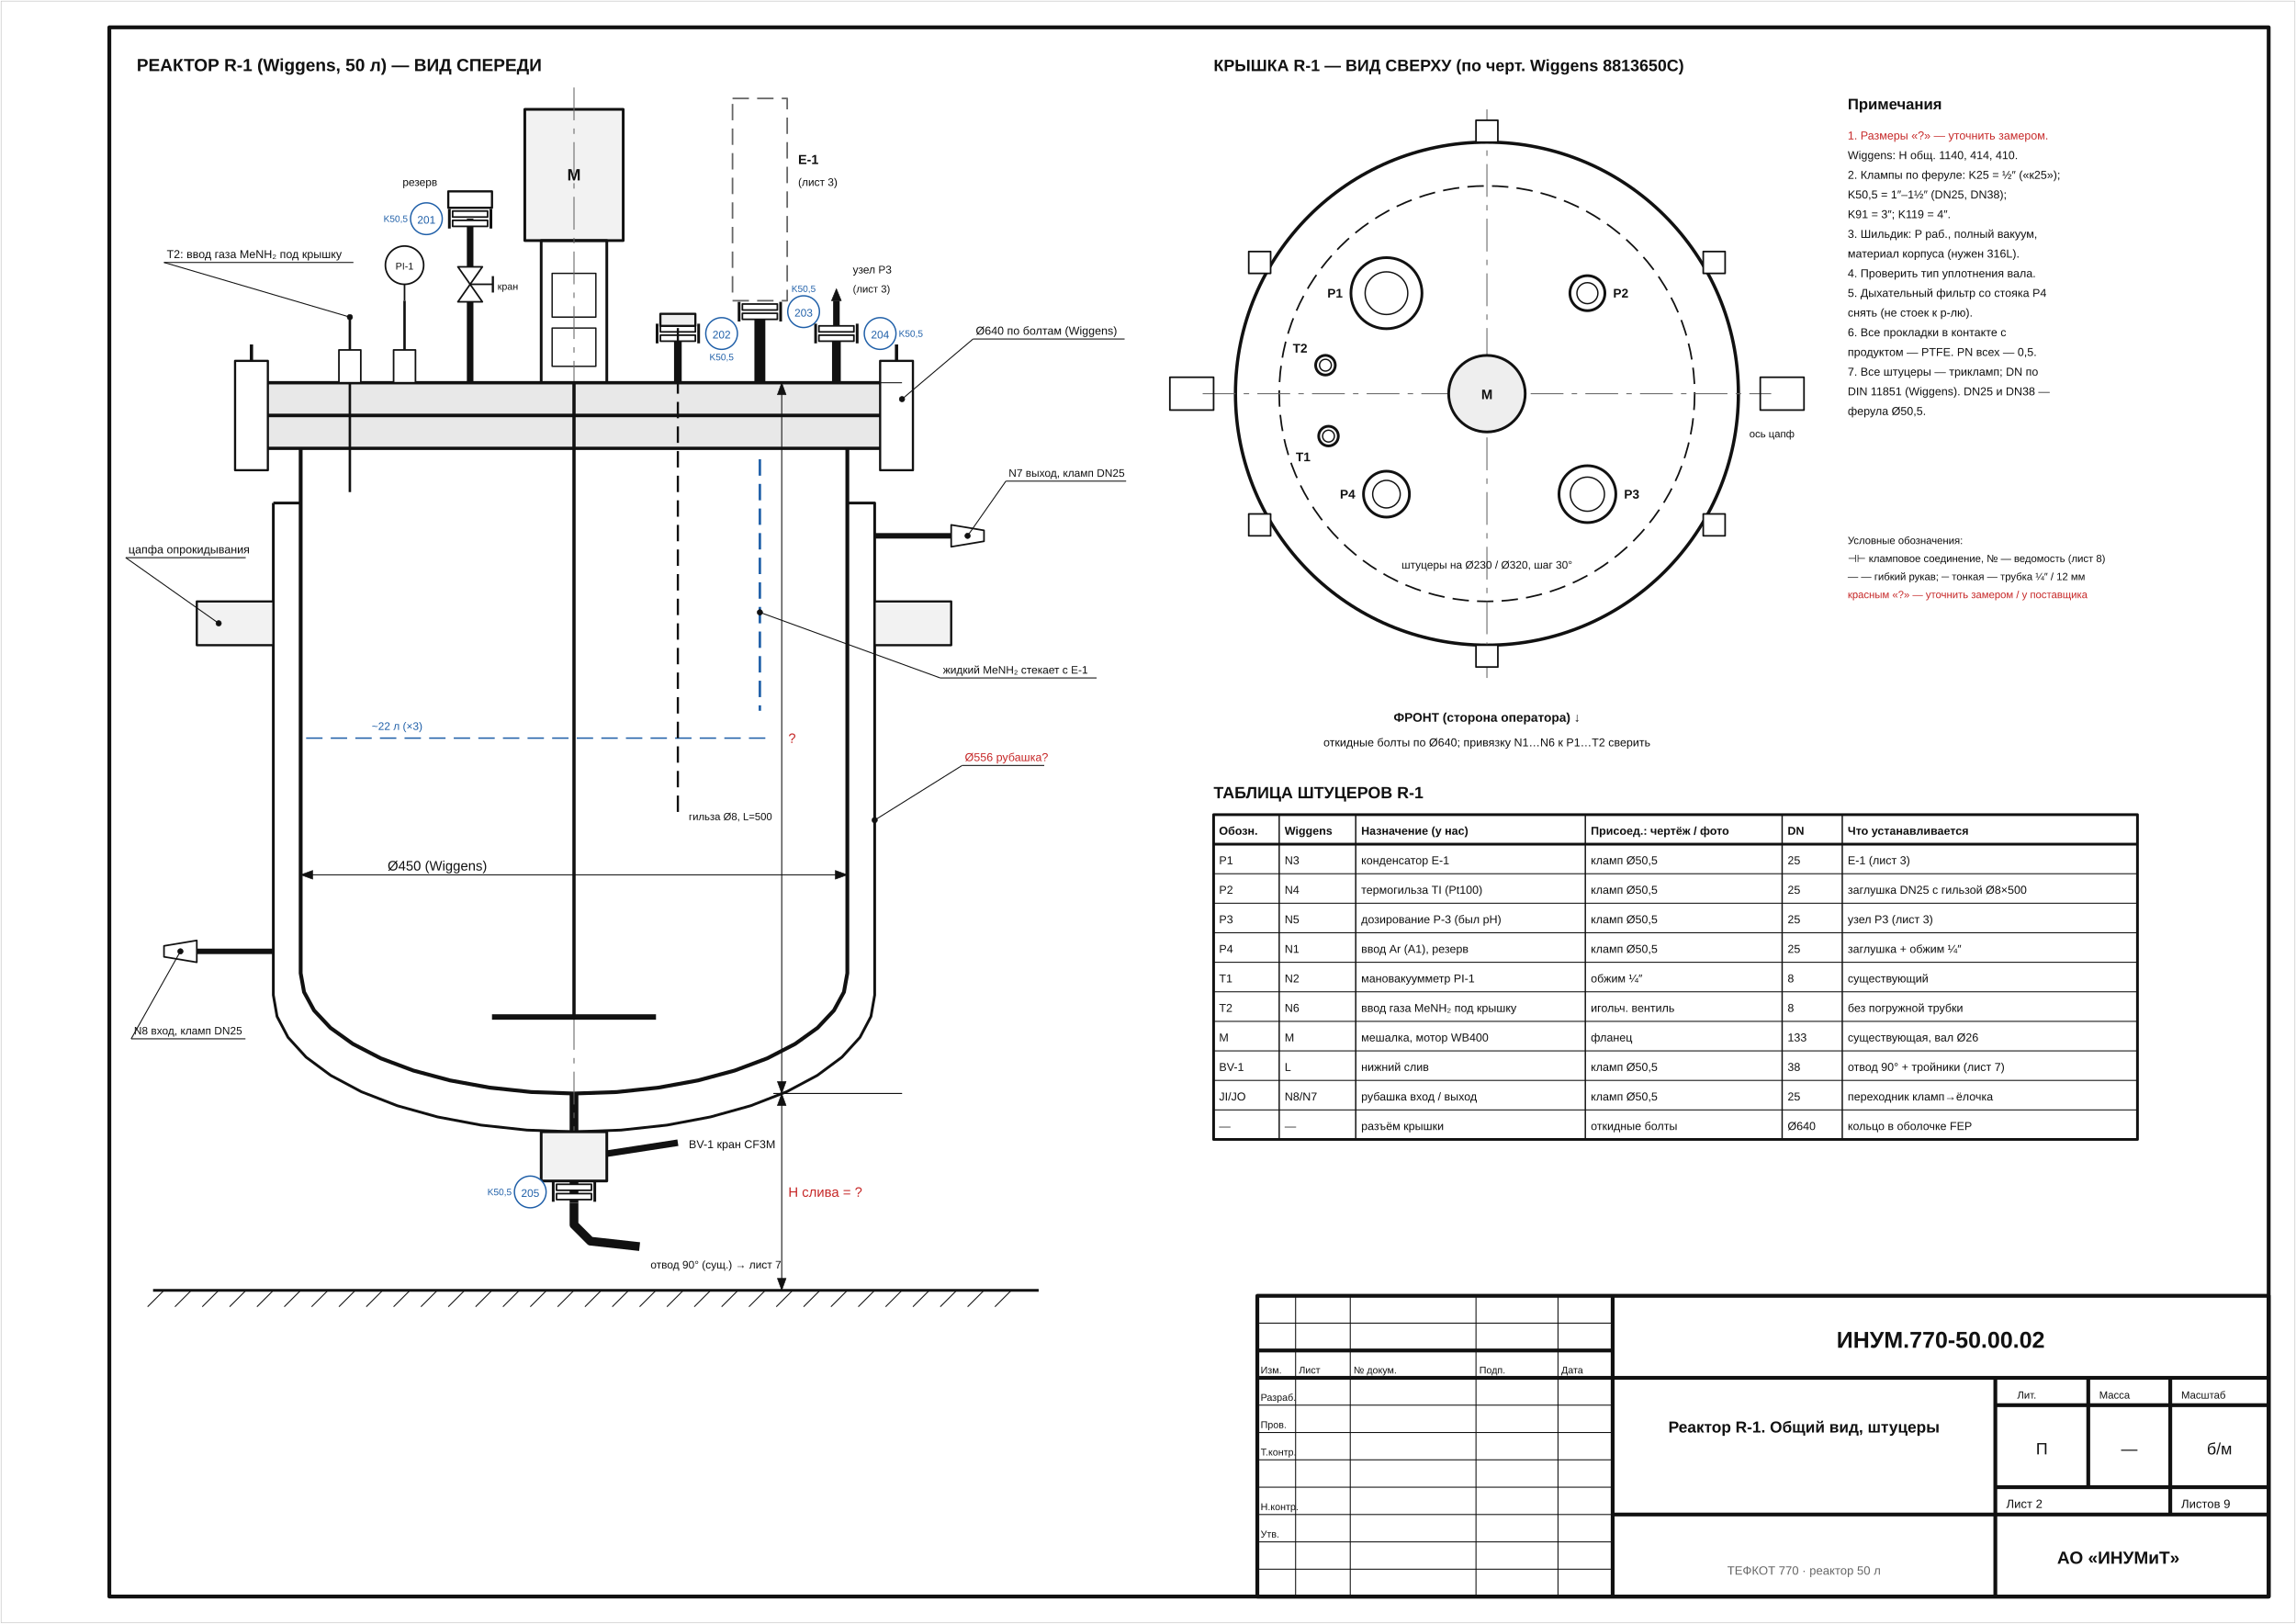
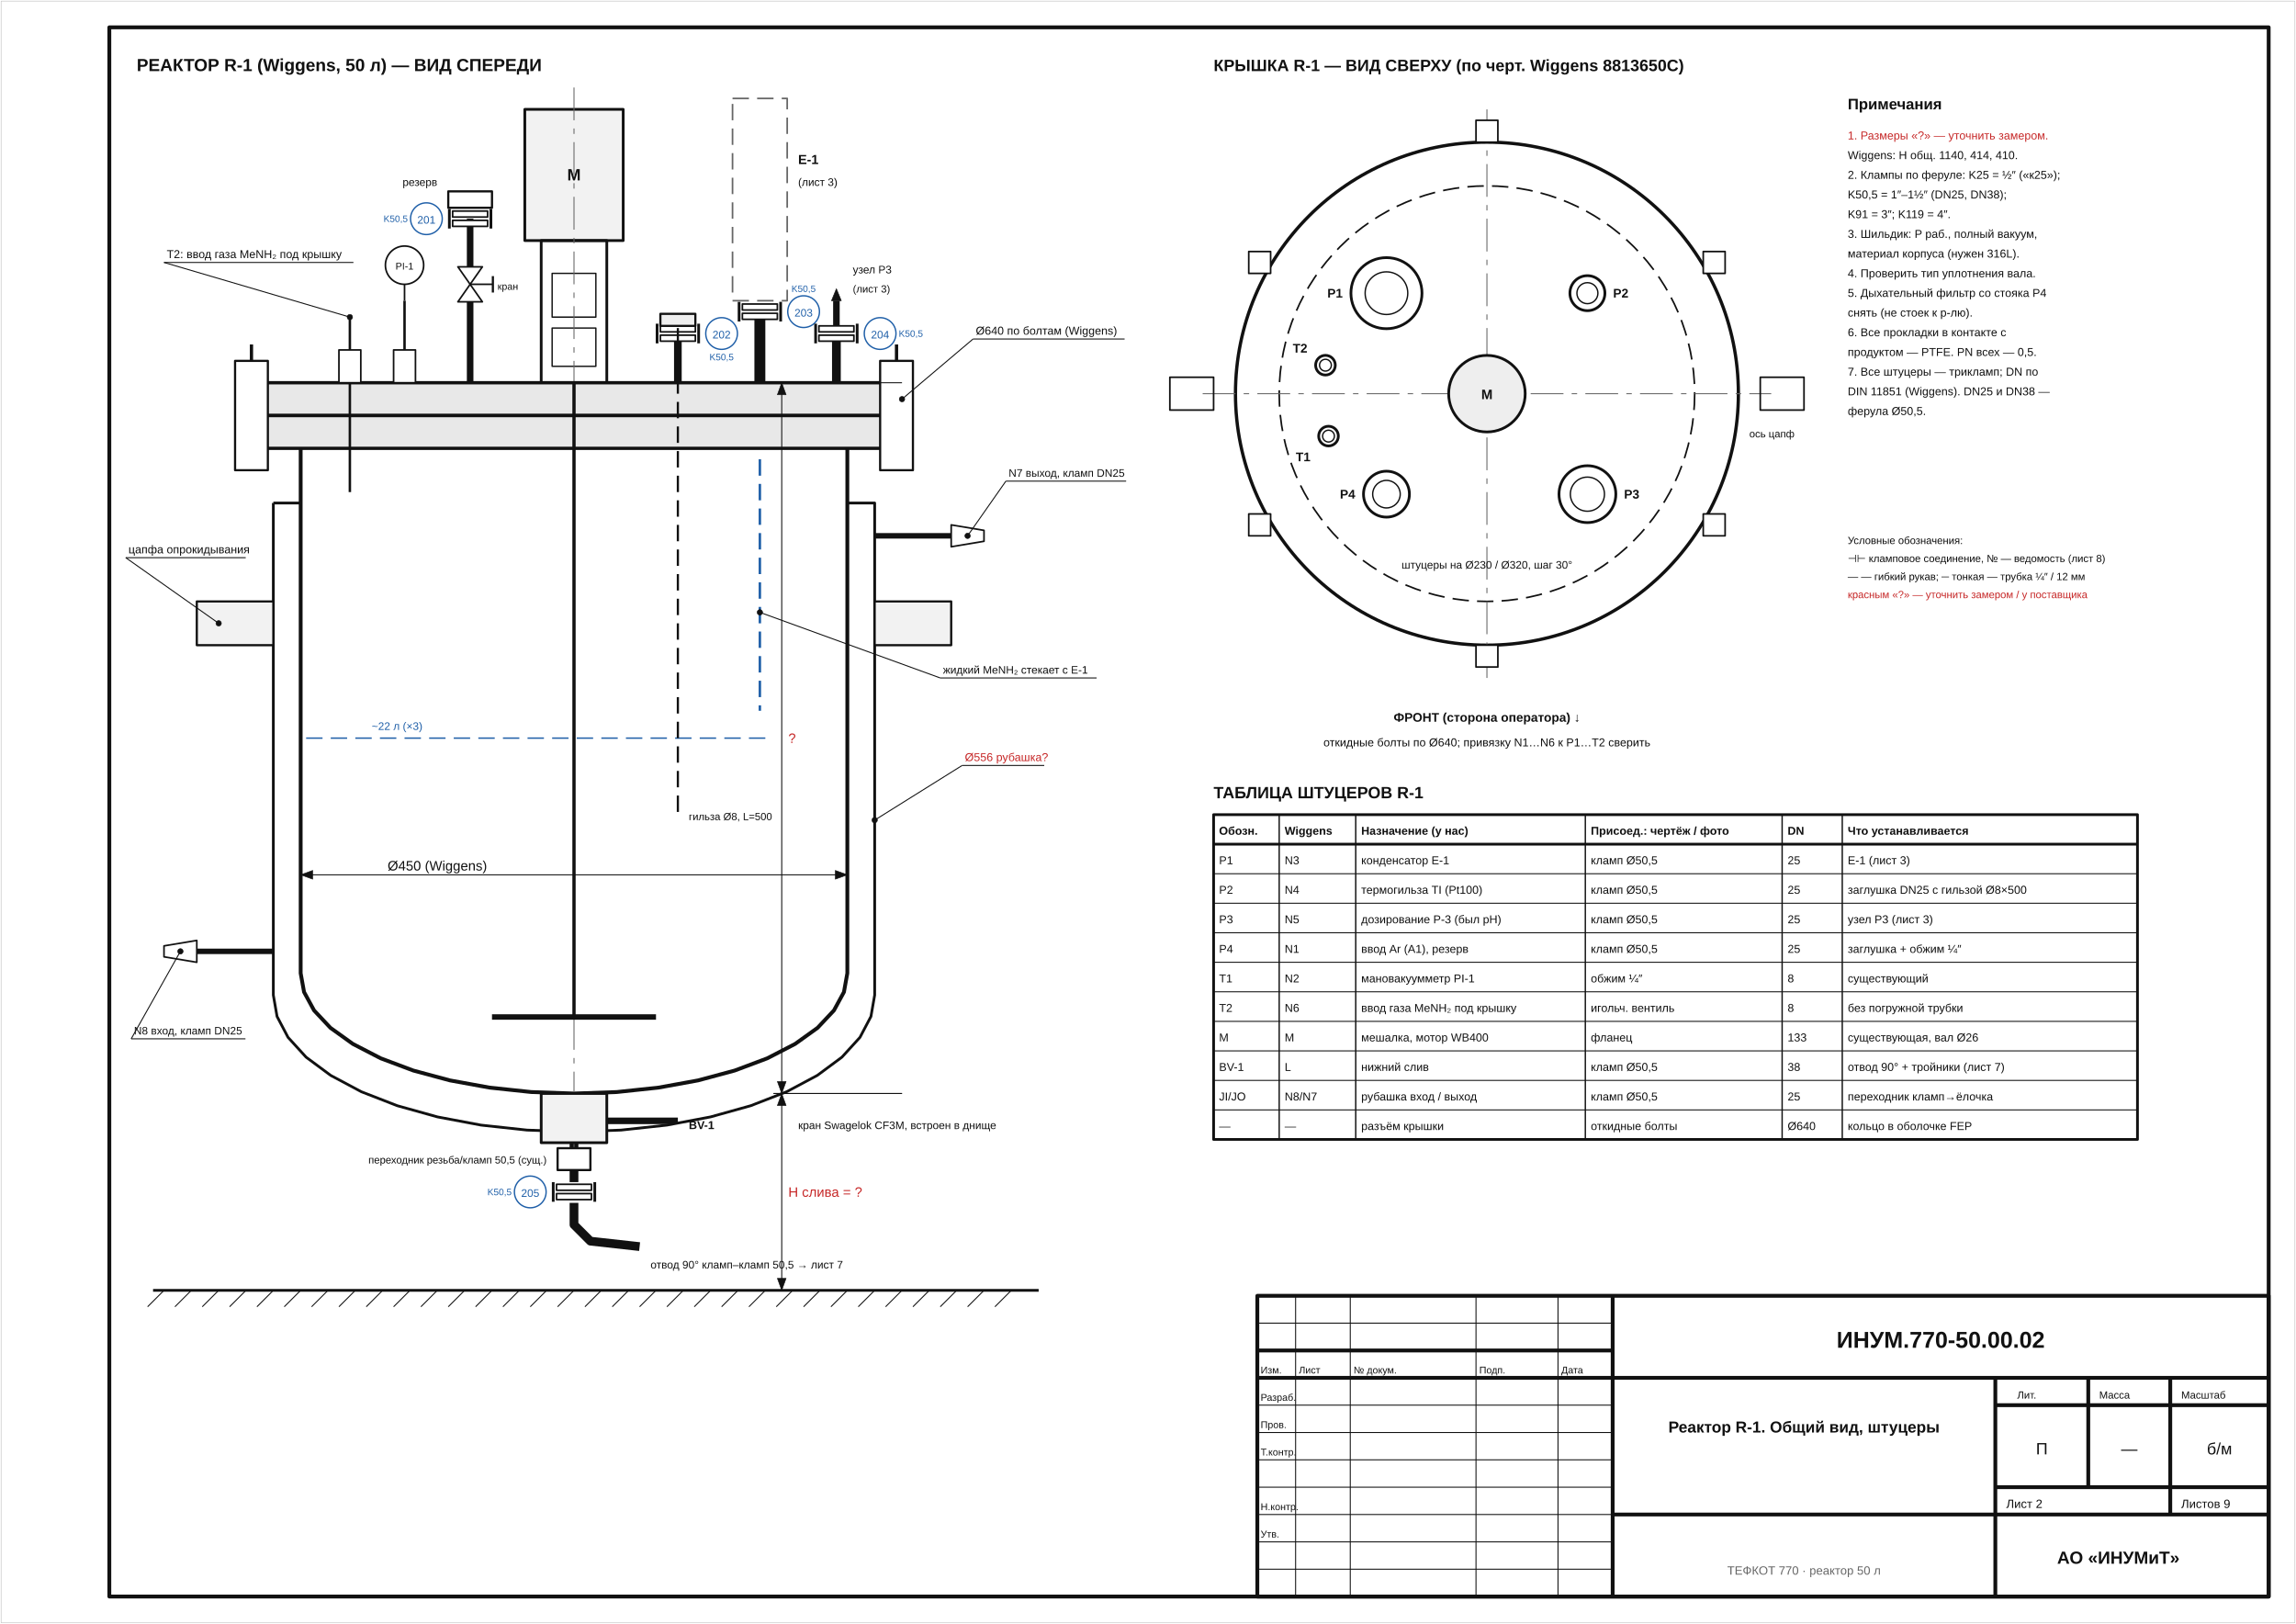
<svg xmlns="http://www.w3.org/2000/svg" viewBox="0 0 420.0 297.0" width="420.0mm" height="297.0mm" font-family="Arial, 'Liberation Sans', sans-serif">
  <rect width="100%" height="100%" fill="#fff" />
  <path d="M230.00,247.00 L295.00,247.00" fill="none" stroke="#111111" stroke-width="0.7" stroke-linejoin="round" />
  <path d="M230.00,252.00 L295.00,252.00" fill="none" stroke="#111111" stroke-width="0.7" stroke-linejoin="round" />
  <path d="M295.00,237.00 L295.00,292.00" fill="none" stroke="#111111" stroke-width="0.7" stroke-linejoin="round" />
  <path d="M295.00,252.00 L415.00,252.00" fill="none" stroke="#111111" stroke-width="0.7" stroke-linejoin="round" />
  <path d="M365.00,252.00 L365.00,292.00" fill="none" stroke="#111111" stroke-width="0.7" stroke-linejoin="round" />
  <path d="M295.00,277.00 L415.00,277.00" fill="none" stroke="#111111" stroke-width="0.7" stroke-linejoin="round" />
  <path d="M365.00,257.00 L415.00,257.00" fill="none" stroke="#111111" stroke-width="0.7" stroke-linejoin="round" />
  <path d="M365.00,272.00 L415.00,272.00" fill="none" stroke="#111111" stroke-width="0.7" stroke-linejoin="round" />
  <path d="M382.00,252.00 L382.00,272.00" fill="none" stroke="#111111" stroke-width="0.7" stroke-linejoin="round" />
  <path d="M397.00,252.00 L397.00,272.00" fill="none" stroke="#111111" stroke-width="0.7" stroke-linejoin="round" />
  <path d="M397.00,272.00 L397.00,277.00" fill="none" stroke="#111111" stroke-width="0.7" stroke-linejoin="round" />
  <path d="M55.00,82.00 L55.00,178.00 L55.62,181.44 L57.45,184.80 L60.45,187.99 L64.55,190.93 L69.64,193.56 L75.61,195.80 L82.30,197.60 L89.55,198.92 L97.18,199.73 L105.00,200.00 L112.82,199.73 L120.45,198.92 L127.70,197.60 L134.39,195.80 L140.36,193.56 L145.45,190.93 L149.55,187.99 L152.55,184.80 L154.38,181.44 L155.00,178.00 L155.00,82.00" fill="none" stroke="#111111" stroke-width="0.7" stroke-linejoin="round" />
  <path d="M50.00,92.00 L50.00,182.00 L50.68,185.91 L52.69,189.73 L55.99,193.35 L60.50,196.69 L66.11,199.68 L72.67,202.23 L80.03,204.28 L88.00,205.78 L96.40,206.69 L105.00,207.00 L113.60,206.69 L122.00,205.78 L129.97,204.28 L137.33,202.23 L143.89,199.68 L149.50,196.69 L154.01,193.35 L157.31,189.73 L159.32,185.91 L160.00,182.00 L160.00,92.00 L155.00,92.00" fill="none" stroke="#111111" stroke-width="0.5" stroke-linejoin="round" />
  <path d="M50.00,92.00 L55.00,92.00" fill="none" stroke="#111111" stroke-width="0.5" stroke-linejoin="round" />
  <path d="M74.00,70.00 L74.00,55.00" fill="none" stroke="#111111" stroke-width="0.45" stroke-linejoin="round" />
  <path d="M86.00,70.00 L86.00,55.20" fill="none" stroke="#111111" stroke-width="1.2" stroke-linejoin="round" />
  <path d="M86.00,48.80 L86.00,40.00" fill="none" stroke="#111111" stroke-width="1.2" stroke-linejoin="round" />
  <path d="M124.00,70.00 L124.00,62.00" fill="none" stroke="#111111" stroke-width="1.4" stroke-linejoin="round" />
  <path d="M139.00,70.00 L139.00,58.00" fill="none" stroke="#111111" stroke-width="2.0" stroke-linejoin="round" />
  <path d="M153.00,70.00 L153.00,62.00" fill="none" stroke="#111111" stroke-width="1.6" stroke-linejoin="round" />
  <path d="M153.00,60.00 L153.00,55.00" fill="none" stroke="#111111" stroke-width="1.2" stroke-linejoin="round" />
  <path d="M50.00,174.00 L36.00,174.00" fill="none" stroke="#111111" stroke-width="1.0" stroke-linejoin="round" />
  <path d="M160.00,98.00 L174.00,98.00" fill="none" stroke="#111111" stroke-width="1.0" stroke-linejoin="round" />
-   <path d="M105.00,200.00 L105.00,220.00" fill="none" stroke="#111111" stroke-width="1.6" stroke-linejoin="round" />
+   <path d="M105.00,200.00 L105.00,216.20" fill="none" stroke="#111111" stroke-width="1.6" stroke-linejoin="round" />
  <path d="M105.00,220.00 L105.00,224.00 L108.00,227.00 L117.00,228.00" fill="none" stroke="#111111" stroke-width="1.6" stroke-linejoin="round" />
  <path d="M222.00,154.40 L391.00,154.40" fill="none" stroke="#111111" stroke-width="0.5" stroke-linejoin="round" />
  <path d="M0.20,0.20 L419.80,0.20 L419.80,296.80 L0.20,296.80 Z" fill="none" stroke="#bbbbbb" stroke-width="0.1" stroke-linejoin="round" />
  <path d="M20.00,5.00 L415.00,5.00 L415.00,292.00 L20.00,292.00 Z" fill="none" stroke="#111111" stroke-width="0.7" stroke-linejoin="round" />
  <path d="M230.00,237.00 L415.00,237.00 L415.00,292.00 L230.00,292.00 Z" fill="none" stroke="#111111" stroke-width="0.7" stroke-linejoin="round" />
  <path d="M230.00,242.00 L295.00,242.00" fill="none" stroke="#111111" stroke-width="0.18" stroke-linejoin="round" />
  <path d="M230.00,257.00 L295.00,257.00" fill="none" stroke="#111111" stroke-width="0.18" stroke-linejoin="round" />
  <path d="M230.00,262.00 L295.00,262.00" fill="none" stroke="#111111" stroke-width="0.18" stroke-linejoin="round" />
  <path d="M230.00,267.00 L295.00,267.00" fill="none" stroke="#111111" stroke-width="0.18" stroke-linejoin="round" />
  <path d="M230.00,272.00 L295.00,272.00" fill="none" stroke="#111111" stroke-width="0.18" stroke-linejoin="round" />
  <path d="M230.00,277.00 L295.00,277.00" fill="none" stroke="#111111" stroke-width="0.18" stroke-linejoin="round" />
  <path d="M230.00,282.00 L295.00,282.00" fill="none" stroke="#111111" stroke-width="0.18" stroke-linejoin="round" />
  <path d="M230.00,287.00 L295.00,287.00" fill="none" stroke="#111111" stroke-width="0.18" stroke-linejoin="round" />
  <path d="M237.00,237.00 L237.00,292.00" fill="none" stroke="#111111" stroke-width="0.18" stroke-linejoin="round" />
  <path d="M247.00,237.00 L247.00,292.00" fill="none" stroke="#111111" stroke-width="0.18" stroke-linejoin="round" />
  <path d="M270.00,237.00 L270.00,292.00" fill="none" stroke="#111111" stroke-width="0.18" stroke-linejoin="round" />
  <path d="M285.00,237.00 L285.00,292.00" fill="none" stroke="#111111" stroke-width="0.18" stroke-linejoin="round" />
  <text x="230.60" y="251.20" font-size="1.8" text-anchor="start" fill="#111111">Изм.</text>
  <text x="237.60" y="251.20" font-size="1.8" text-anchor="start" fill="#111111">Лист</text>
  <text x="247.60" y="251.20" font-size="1.8" text-anchor="start" fill="#111111">№ докум.</text>
  <text x="270.60" y="251.20" font-size="1.8" text-anchor="start" fill="#111111">Подп.</text>
  <text x="285.60" y="251.20" font-size="1.8" text-anchor="start" fill="#111111">Дата</text>
  <text x="230.60" y="256.20" font-size="1.8" text-anchor="start" fill="#111111">Разраб.</text>
  <text x="230.60" y="261.20" font-size="1.8" text-anchor="start" fill="#111111">Пров.</text>
  <text x="230.60" y="266.20" font-size="1.8" text-anchor="start" fill="#111111">Т.контр.</text>
  <text x="230.60" y="276.20" font-size="1.8" text-anchor="start" fill="#111111">Н.контр.</text>
  <text x="230.60" y="281.20" font-size="1.8" text-anchor="start" fill="#111111">Утв.</text>
  <text x="355.00" y="246.50" font-size="4.2" text-anchor="middle" fill="#111111" font-weight="bold">ИНУМ.770-50.00.02</text>
  <text x="330.00" y="262.00" font-size="2.9" text-anchor="middle" fill="#111111" font-weight="bold">Реактор R-1. Общий вид, штуцеры</text>
  <text x="369.00" y="255.80" font-size="1.9" text-anchor="start" fill="#111111">Лит.</text>
  <text x="384.00" y="255.80" font-size="1.9" text-anchor="start" fill="#111111">Масса</text>
  <text x="399.00" y="255.80" font-size="1.9" text-anchor="start" fill="#111111">Масштаб</text>
  <text x="373.50" y="266.00" font-size="3" text-anchor="middle" fill="#111111">П</text>
  <text x="389.50" y="266.00" font-size="3" text-anchor="middle" fill="#111111">—</text>
  <text x="406.00" y="266.00" font-size="3" text-anchor="middle" fill="#111111">б/м</text>
  <text x="367.00" y="275.80" font-size="2.2" text-anchor="start" fill="#111111">Лист 2</text>
  <text x="399.00" y="275.80" font-size="2.2" text-anchor="start" fill="#111111">Листов 9</text>
  <text x="387.50" y="286.00" font-size="3.2" text-anchor="middle" fill="#111111" font-weight="bold">АО «ИНУМиТ»</text>
  <text x="330.00" y="288.00" font-size="2.2" text-anchor="middle" fill="#666666">ТЕФКОТ 770 · реактор 50 л</text>
  <text x="25.00" y="13.00" font-size="3.2" text-anchor="start" fill="#111111" font-weight="bold">РЕАКТОР R-1 (Wiggens, 50 л) — ВИД СПЕРЕДИ</text>
  <path d="M96.00,20.00 L114.00,20.00 L114.00,44.00 L96.00,44.00 Z" fill="#f2f2f2" stroke="#111111" stroke-width="0.5" stroke-linejoin="round" />
  <text x="105.00" y="33.00" font-size="3" text-anchor="middle" fill="#111111" font-weight="bold">M</text>
  <path d="M99.00,44.00 L111.00,44.00 L111.00,70.00 L99.00,70.00 Z" fill="none" stroke="#111111" stroke-width="0.5" stroke-linejoin="round" />
  <path d="M101.00,50.00 L109.00,50.00 L109.00,58.00 L101.00,58.00 Z" fill="none" stroke="#111111" stroke-width="0.25" stroke-linejoin="round" />
  <path d="M101.00,60.00 L109.00,60.00 L109.00,67.00 L101.00,67.00 Z" fill="none" stroke="#111111" stroke-width="0.25" stroke-linejoin="round" />
  <path d="M105.00,16.00 L105.00,212.00" fill="none" stroke="#666666" stroke-width="0.18" stroke-dasharray="6 1.5 1 1.5" stroke-linejoin="round" />
  <path d="M45.00,70.00 L165.00,70.00 L165.00,76.00 L45.00,76.00 Z" fill="#e8e8e8" stroke="#111111" stroke-width="0.6" stroke-linejoin="round" />
  <path d="M45.00,76.00 L165.00,76.00 L165.00,82.00 L45.00,82.00 Z" fill="#e8e8e8" stroke="#111111" stroke-width="0.6" stroke-linejoin="round" />
  <path d="M43.00,66.00 L49.00,66.00 L49.00,86.00 L43.00,86.00 Z" fill="#ffffff" stroke="#111111" stroke-width="0.4" stroke-linejoin="round" />
  <path d="M46.00,63.00 L46.00,66.00" fill="none" stroke="#111111" stroke-width="0.6" stroke-linejoin="round" />
  <path d="M161.00,66.00 L167.00,66.00 L167.00,86.00 L161.00,86.00 Z" fill="#ffffff" stroke="#111111" stroke-width="0.4" stroke-linejoin="round" />
  <path d="M164.00,63.00 L164.00,66.00" fill="none" stroke="#111111" stroke-width="0.6" stroke-linejoin="round" />
  <path d="M36.00,110.00 L50.00,110.00 L50.00,118.00 L36.00,118.00 Z" fill="#f2f2f2" stroke="#111111" stroke-width="0.4" stroke-linejoin="round" />
  <path d="M160.00,110.00 L174.00,110.00 L174.00,118.00 L160.00,118.00 Z" fill="#f2f2f2" stroke="#111111" stroke-width="0.4" stroke-linejoin="round" />
  <path d="M40.00,114.00 L23.00,102.00" fill="none" stroke="#111111" stroke-width="0.18" stroke-linejoin="round" />
  <path d="M23.00,102.00 L44.95,102.00" fill="none" stroke="#111111" stroke-width="0.18" stroke-linejoin="round" />
  <text x="23.50" y="101.20" font-size="2.1" text-anchor="start" fill="#111111">цапфа опрокидывания</text>
  <circle cx="40.00" cy="114.00" r="0.50" fill="#111111" stroke="#111111" stroke-width="0.1" />
  <path d="M105.00,70.00 L105.00,186.00" fill="none" stroke="#111111" stroke-width="0.6" stroke-linejoin="round" />
  <path d="M90.00,186.00 L120.00,186.00" fill="none" stroke="#111111" stroke-width="1.0" stroke-linejoin="round" />
  <path d="M56.00,135.00 L140.00,135.00" fill="none" stroke="#1f5fa8" stroke-width="0.25" stroke-dasharray="3 1.5" stroke-linejoin="round" />
  <text x="68.00" y="133.50" font-size="2.0" text-anchor="start" fill="#1f5fa8">~22 л (×3)</text>
  <path d="M64.00,58.00 L64.00,90.00" fill="none" stroke="#111111" stroke-width="0.45" stroke-linejoin="round" />
  <path d="M62.00,64.00 L66.00,64.00 L66.00,70.00 L62.00,70.00 Z" fill="#ffffff" stroke="#111111" stroke-width="0.3" stroke-linejoin="round" />
  <path d="M64.00,58.00 L30.00,48.00" fill="none" stroke="#111111" stroke-width="0.18" stroke-linejoin="round" />
  <path d="M30.00,48.00 L64.65,48.00" fill="none" stroke="#111111" stroke-width="0.18" stroke-linejoin="round" />
  <text x="30.50" y="47.20" font-size="2.1" text-anchor="start" fill="#111111">T2: ввод газа MeNH₂ под крышку</text>
  <circle cx="64.00" cy="58.00" r="0.50" fill="#111111" stroke="#111111" stroke-width="0.1" />
  <path d="M139.00,84.00 L139.00,130.00" fill="none" stroke="#1f5fa8" stroke-width="0.45" stroke-dasharray="3 1.5" stroke-linejoin="round" />
  <path d="M139.00,112.00 L172.00,124.00" fill="none" stroke="#111111" stroke-width="0.18" stroke-linejoin="round" />
  <path d="M172.00,124.00 L200.60,124.00" fill="none" stroke="#111111" stroke-width="0.18" stroke-linejoin="round" />
  <text x="172.50" y="123.20" font-size="2.0" text-anchor="start" fill="#111111">жидкий MeNH₂ стекает с E-1</text>
  <circle cx="139.00" cy="112.00" r="0.50" fill="#111111" stroke="#111111" stroke-width="0.1" />
  <path d="M72.00,64.00 L76.00,64.00 L76.00,70.00 L72.00,70.00 Z" fill="#ffffff" stroke="#111111" stroke-width="0.3" stroke-linejoin="round" />
  <path d="M74.00,55.00 L74.00,52.00" fill="none" stroke="#111111" stroke-width="0.3" stroke-linejoin="round" />
  <circle cx="74.00" cy="48.50" r="3.50" fill="#ffffff" stroke="#111111" stroke-width="0.3" />
  <text x="74.00" y="49.30" font-size="1.8" text-anchor="middle" fill="#111111">PI-1</text>
  <path d="M83.76,48.80 L88.24,55.20 L83.76,55.20 L88.24,48.80 Z" fill="#ffffff" stroke="#111111" stroke-width="0.3" stroke-linejoin="round" />
  <path d="M86.00,52.00 L90.16,52.00" fill="none" stroke="#111111" stroke-width="0.3" stroke-linejoin="round" />
  <path d="M90.16,50.50 L90.16,53.50" fill="none" stroke="#111111" stroke-width="0.4" stroke-linejoin="round" />
  <text x="91.00" y="53.00" font-size="1.8" text-anchor="start" fill="#111111">кран</text>
  <path d="M82.80,38.60 L89.20,38.60 L89.20,39.70 L82.80,39.70 Z" fill="#ffffff" stroke="#111111" stroke-width="0.3" stroke-linejoin="round" />
  <path d="M82.80,40.30 L89.20,40.30 L89.20,41.40 L82.80,41.40 Z" fill="#ffffff" stroke="#111111" stroke-width="0.3" stroke-linejoin="round" />
  <path d="M82.20,38.20 L82.20,41.80" fill="none" stroke="#111111" stroke-width="0.5" stroke-linejoin="round" />
  <path d="M89.80,38.20 L89.80,41.80" fill="none" stroke="#111111" stroke-width="0.5" stroke-linejoin="round" />
  <circle cx="78.00" cy="40.00" r="2.90" fill="#ffffff" stroke="#1f5fa8" stroke-width="0.25" />
  <text x="78.00" y="40.90" font-size="2.0" text-anchor="middle" fill="#1f5fa8">201</text>
  <path d="M82.00,35.00 L90.00,35.00 L90.00,38.00 L82.00,38.00 Z" fill="#ffffff" stroke="#111111" stroke-width="0.4" stroke-linejoin="round" />
  <text x="80.00" y="34.00" font-size="2.0" text-anchor="end" fill="#111111">резерв</text>
  <path d="M120.80,59.60 L127.20,59.60 L127.20,60.70 L120.80,60.70 Z" fill="#ffffff" stroke="#111111" stroke-width="0.3" stroke-linejoin="round" />
  <path d="M120.80,61.30 L127.20,61.30 L127.20,62.40 L120.80,62.40 Z" fill="#ffffff" stroke="#111111" stroke-width="0.3" stroke-linejoin="round" />
  <path d="M120.20,59.20 L120.20,62.80" fill="none" stroke="#111111" stroke-width="0.5" stroke-linejoin="round" />
  <path d="M127.80,59.20 L127.80,62.80" fill="none" stroke="#111111" stroke-width="0.5" stroke-linejoin="round" />
  <circle cx="132.00" cy="61.00" r="2.90" fill="#ffffff" stroke="#1f5fa8" stroke-width="0.25" />
  <text x="132.00" y="61.90" font-size="2.0" text-anchor="middle" fill="#1f5fa8">202</text>
  <path d="M120.80,57.40 L127.20,57.40 L127.20,59.60 L120.80,59.60 Z" fill="#eeeeee" stroke="#111111" stroke-width="0.4" stroke-linejoin="round" />
  <path d="M124.00,60.00 L124.00,150.00" fill="none" stroke="#111111" stroke-width="0.4" stroke-dasharray="3 1.5" stroke-linejoin="round" />
  <text x="126.00" y="150.00" font-size="1.9" text-anchor="start" fill="#111111">гильза Ø8, L=500</text>
  <path d="M135.80,55.60 L142.20,55.60 L142.20,56.70 L135.80,56.70 Z" fill="#ffffff" stroke="#111111" stroke-width="0.3" stroke-linejoin="round" />
  <path d="M135.80,57.30 L142.20,57.30 L142.20,58.40 L135.80,58.40 Z" fill="#ffffff" stroke="#111111" stroke-width="0.3" stroke-linejoin="round" />
  <path d="M135.20,55.20 L135.20,58.80" fill="none" stroke="#111111" stroke-width="0.5" stroke-linejoin="round" />
  <path d="M142.80,55.20 L142.80,58.80" fill="none" stroke="#111111" stroke-width="0.5" stroke-linejoin="round" />
  <circle cx="147.00" cy="57.00" r="2.90" fill="#ffffff" stroke="#1f5fa8" stroke-width="0.25" />
  <text x="147.00" y="57.90" font-size="2.0" text-anchor="middle" fill="#1f5fa8">203</text>
  <path d="M134.00,18.00 L144.00,18.00 L144.00,55.00 L134.00,55.00 Z" fill="none" stroke="#666666" stroke-width="0.3" stroke-dasharray="3 1.5" stroke-linejoin="round" />
  <text x="146.00" y="30.00" font-size="2.4" text-anchor="start" fill="#111111" font-weight="bold">E-1</text>
  <text x="146.00" y="34.00" font-size="2.0" text-anchor="start" fill="#111111">(лист 3)</text>
  <path d="M149.80,59.60 L156.20,59.60 L156.20,60.70 L149.80,60.70 Z" fill="#ffffff" stroke="#111111" stroke-width="0.3" stroke-linejoin="round" />
  <path d="M149.80,61.30 L156.20,61.30 L156.20,62.40 L149.80,62.40 Z" fill="#ffffff" stroke="#111111" stroke-width="0.3" stroke-linejoin="round" />
  <path d="M149.20,59.20 L149.20,62.80" fill="none" stroke="#111111" stroke-width="0.5" stroke-linejoin="round" />
  <path d="M156.80,59.20 L156.80,62.80" fill="none" stroke="#111111" stroke-width="0.5" stroke-linejoin="round" />
  <circle cx="161.00" cy="61.00" r="2.90" fill="#ffffff" stroke="#1f5fa8" stroke-width="0.25" />
  <text x="161.00" y="61.90" font-size="2.0" text-anchor="middle" fill="#1f5fa8">204</text>
  <path d="M153.00,52.80 L153.90,55.00 L152.10,55.00 Z" fill="#111111" stroke="#111111" stroke-width="0.1" stroke-linejoin="round" />
  <text x="156.00" y="50.00" font-size="2.0" text-anchor="start" fill="#111111">узел P3</text>
  <text x="156.00" y="53.50" font-size="1.9" text-anchor="start" fill="#111111">(лист 3)</text>
  <path d="M36.00,172.00 L30.00,173.00 L30.00,175.00 L36.00,176.00 Z" fill="none" stroke="#111111" stroke-width="0.3" stroke-linejoin="round" />
  <path d="M33.00,174.00 L24.00,190.00" fill="none" stroke="#111111" stroke-width="0.18" stroke-linejoin="round" />
  <path d="M24.00,190.00 L44.90,190.00" fill="none" stroke="#111111" stroke-width="0.18" stroke-linejoin="round" />
  <text x="24.50" y="189.20" font-size="2.0" text-anchor="start" fill="#111111">N8 вход, кламп DN25</text>
  <circle cx="33.00" cy="174.00" r="0.50" fill="#111111" stroke="#111111" stroke-width="0.1" />
  <path d="M174.00,96.00 L180.00,97.00 L180.00,99.00 L174.00,100.00 Z" fill="none" stroke="#111111" stroke-width="0.3" stroke-linejoin="round" />
  <path d="M177.00,98.00 L184.00,88.00" fill="none" stroke="#111111" stroke-width="0.18" stroke-linejoin="round" />
  <path d="M184.00,88.00 L206.00,88.00" fill="none" stroke="#111111" stroke-width="0.18" stroke-linejoin="round" />
  <text x="184.50" y="87.20" font-size="2.0" text-anchor="start" fill="#111111">N7 выход, кламп DN25</text>
  <circle cx="177.00" cy="98.00" r="0.50" fill="#111111" stroke="#111111" stroke-width="0.1" />
-   <path d="M99.00,207.00 L111.00,207.00 L111.00,216.00 L99.00,216.00 Z" fill="#f2f2f2" stroke="#111111" stroke-width="0.5" stroke-linejoin="round" />
-   <path d="M111.00,211.00 L124.00,209.00" fill="none" stroke="#111111" stroke-width="1.2" stroke-linejoin="round" />
-   <text x="126.00" y="210.00" font-size="2.1" text-anchor="start" fill="#111111">BV-1 кран CF3M</text>
+   <path d="M99.00,200.00 L111.00,200.00 L111.00,209.00 L99.00,209.00 Z" fill="#f2f2f2" stroke="#111111" stroke-width="0.5" stroke-linejoin="round" />
+   <path d="M111.00,205.00 L124.00,205.00" fill="none" stroke="#111111" stroke-width="1.2" stroke-linejoin="round" />
+   <text x="126.00" y="206.50" font-size="2.1" text-anchor="start" fill="#111111" font-weight="bold">BV-1</text>
+   <text x="146.00" y="206.50" font-size="2.0" text-anchor="start" fill="#111111">кран Swagelok CF3M, встроен в днище</text>
+   <path d="M102.00,210.00 L108.00,210.00 L108.00,214.00 L102.00,214.00 Z" fill="#ffffff" stroke="#111111" stroke-width="0.4" stroke-linejoin="round" />
+   <text x="100.00" y="212.80" font-size="1.9" text-anchor="end" fill="#111111">переходник резьба/кламп 50,5 (сущ.)</text>
  <path d="M101.80,216.60 L108.20,216.60 L108.20,217.70 L101.80,217.70 Z" fill="#ffffff" stroke="#111111" stroke-width="0.3" stroke-linejoin="round" />
  <path d="M101.80,218.30 L108.20,218.30 L108.20,219.40 L101.80,219.40 Z" fill="#ffffff" stroke="#111111" stroke-width="0.3" stroke-linejoin="round" />
  <path d="M101.20,216.20 L101.20,219.80" fill="none" stroke="#111111" stroke-width="0.5" stroke-linejoin="round" />
  <path d="M108.80,216.20 L108.80,219.80" fill="none" stroke="#111111" stroke-width="0.5" stroke-linejoin="round" />
  <circle cx="97.00" cy="218.00" r="2.90" fill="#ffffff" stroke="#1f5fa8" stroke-width="0.25" />
  <text x="97.00" y="218.90" font-size="2.0" text-anchor="middle" fill="#1f5fa8">205</text>
-   <text x="119.00" y="232.00" font-size="2.0" text-anchor="start" fill="#111111">отвод 90° (сущ.) → лист 7</text>
+   <text x="119.00" y="232.00" font-size="2.0" text-anchor="start" fill="#111111">отвод 90° кламп–кламп 50,5 → лист 7</text>
  <path d="M28.00,236.00 L190.00,236.00" fill="none" stroke="#111111" stroke-width="0.5" stroke-linejoin="round" />
  <path d="M30.00,236.00 L27.00,239.00" fill="none" stroke="#111111" stroke-width="0.18" stroke-linejoin="round" />
  <path d="M35.00,236.00 L32.00,239.00" fill="none" stroke="#111111" stroke-width="0.18" stroke-linejoin="round" />
  <path d="M40.00,236.00 L37.00,239.00" fill="none" stroke="#111111" stroke-width="0.18" stroke-linejoin="round" />
  <path d="M45.00,236.00 L42.00,239.00" fill="none" stroke="#111111" stroke-width="0.18" stroke-linejoin="round" />
  <path d="M50.00,236.00 L47.00,239.00" fill="none" stroke="#111111" stroke-width="0.18" stroke-linejoin="round" />
  <path d="M55.00,236.00 L52.00,239.00" fill="none" stroke="#111111" stroke-width="0.18" stroke-linejoin="round" />
  <path d="M60.00,236.00 L57.00,239.00" fill="none" stroke="#111111" stroke-width="0.18" stroke-linejoin="round" />
  <path d="M65.00,236.00 L62.00,239.00" fill="none" stroke="#111111" stroke-width="0.18" stroke-linejoin="round" />
  <path d="M70.00,236.00 L67.00,239.00" fill="none" stroke="#111111" stroke-width="0.18" stroke-linejoin="round" />
  <path d="M75.00,236.00 L72.00,239.00" fill="none" stroke="#111111" stroke-width="0.18" stroke-linejoin="round" />
  <path d="M80.00,236.00 L77.00,239.00" fill="none" stroke="#111111" stroke-width="0.18" stroke-linejoin="round" />
  <path d="M85.00,236.00 L82.00,239.00" fill="none" stroke="#111111" stroke-width="0.18" stroke-linejoin="round" />
  <path d="M90.00,236.00 L87.00,239.00" fill="none" stroke="#111111" stroke-width="0.18" stroke-linejoin="round" />
  <path d="M95.00,236.00 L92.00,239.00" fill="none" stroke="#111111" stroke-width="0.18" stroke-linejoin="round" />
  <path d="M100.00,236.00 L97.00,239.00" fill="none" stroke="#111111" stroke-width="0.18" stroke-linejoin="round" />
  <path d="M105.00,236.00 L102.00,239.00" fill="none" stroke="#111111" stroke-width="0.18" stroke-linejoin="round" />
  <path d="M110.00,236.00 L107.00,239.00" fill="none" stroke="#111111" stroke-width="0.18" stroke-linejoin="round" />
  <path d="M115.00,236.00 L112.00,239.00" fill="none" stroke="#111111" stroke-width="0.18" stroke-linejoin="round" />
  <path d="M120.00,236.00 L117.00,239.00" fill="none" stroke="#111111" stroke-width="0.18" stroke-linejoin="round" />
  <path d="M125.00,236.00 L122.00,239.00" fill="none" stroke="#111111" stroke-width="0.18" stroke-linejoin="round" />
  <path d="M130.00,236.00 L127.00,239.00" fill="none" stroke="#111111" stroke-width="0.18" stroke-linejoin="round" />
  <path d="M135.00,236.00 L132.00,239.00" fill="none" stroke="#111111" stroke-width="0.18" stroke-linejoin="round" />
  <path d="M140.00,236.00 L137.00,239.00" fill="none" stroke="#111111" stroke-width="0.18" stroke-linejoin="round" />
  <path d="M145.00,236.00 L142.00,239.00" fill="none" stroke="#111111" stroke-width="0.18" stroke-linejoin="round" />
  <path d="M150.00,236.00 L147.00,239.00" fill="none" stroke="#111111" stroke-width="0.18" stroke-linejoin="round" />
  <path d="M155.00,236.00 L152.00,239.00" fill="none" stroke="#111111" stroke-width="0.18" stroke-linejoin="round" />
  <path d="M160.00,236.00 L157.00,239.00" fill="none" stroke="#111111" stroke-width="0.18" stroke-linejoin="round" />
  <path d="M165.00,236.00 L162.00,239.00" fill="none" stroke="#111111" stroke-width="0.18" stroke-linejoin="round" />
  <path d="M170.00,236.00 L167.00,239.00" fill="none" stroke="#111111" stroke-width="0.18" stroke-linejoin="round" />
  <path d="M175.00,236.00 L172.00,239.00" fill="none" stroke="#111111" stroke-width="0.18" stroke-linejoin="round" />
  <path d="M180.00,236.00 L177.00,239.00" fill="none" stroke="#111111" stroke-width="0.18" stroke-linejoin="round" />
  <path d="M185.00,236.00 L182.00,239.00" fill="none" stroke="#111111" stroke-width="0.18" stroke-linejoin="round" />
  <path d="M55.00,160.00 L55.00,161.50" fill="none" stroke="#111111" stroke-width="0.18" stroke-linejoin="round" />
  <path d="M155.00,160.00 L155.00,161.50" fill="none" stroke="#111111" stroke-width="0.18" stroke-linejoin="round" />
  <path d="M55.00,160.00 L155.00,160.00" fill="none" stroke="#111111" stroke-width="0.18" stroke-linejoin="round" />
  <path d="M55.00,160.00 L57.20,159.20 L57.20,160.80 Z" fill="#111111" stroke="#111111" stroke-width="0.1" stroke-linejoin="round" />
  <path d="M155.00,160.00 L152.80,160.80 L152.80,159.20 Z" fill="#111111" stroke="#111111" stroke-width="0.1" stroke-linejoin="round" />
  <text x="80.00" y="159.20" font-size="2.5" text-anchor="middle" fill="#111111">Ø450 (Wiggens)</text>
  <path d="M160.00,150.00 L176.00,140.00" fill="none" stroke="#111111" stroke-width="0.18" stroke-linejoin="round" />
  <path d="M176.00,140.00 L191.02,140.00" fill="none" stroke="#111111" stroke-width="0.18" stroke-linejoin="round" />
  <text x="176.50" y="139.20" font-size="2.1" text-anchor="start" fill="#c62828">Ø556 рубашка?</text>
  <circle cx="160.00" cy="150.00" r="0.50" fill="#111111" stroke="#111111" stroke-width="0.1" />
  <path d="M165.00,70.00 L141.50,70.00" fill="none" stroke="#111111" stroke-width="0.18" stroke-linejoin="round" />
  <path d="M165.00,200.00 L141.50,200.00" fill="none" stroke="#111111" stroke-width="0.18" stroke-linejoin="round" />
  <path d="M143.00,70.00 L143.00,200.00" fill="none" stroke="#111111" stroke-width="0.18" stroke-linejoin="round" />
  <path d="M143.00,70.00 L143.80,72.20 L142.20,72.20 Z" fill="#111111" stroke="#111111" stroke-width="0.1" stroke-linejoin="round" />
  <path d="M143.00,200.00 L142.20,197.80 L143.80,197.80 Z" fill="#111111" stroke="#111111" stroke-width="0.1" stroke-linejoin="round" />
  <text x="144.20" y="135.88" font-size="2.5" text-anchor="start" fill="#c62828">?</text>
  <path d="M165.00,200.00 L141.50,200.00" fill="none" stroke="#111111" stroke-width="0.18" stroke-linejoin="round" />
  <path d="M165.00,236.00 L141.50,236.00" fill="none" stroke="#111111" stroke-width="0.18" stroke-linejoin="round" />
  <path d="M143.00,200.00 L143.00,236.00" fill="none" stroke="#111111" stroke-width="0.18" stroke-linejoin="round" />
  <path d="M143.00,200.00 L143.80,202.20 L142.20,202.20 Z" fill="#111111" stroke="#111111" stroke-width="0.1" stroke-linejoin="round" />
  <path d="M143.00,236.00 L142.20,233.80 L143.80,233.80 Z" fill="#111111" stroke="#111111" stroke-width="0.1" stroke-linejoin="round" />
  <text x="144.20" y="218.88" font-size="2.5" text-anchor="start" fill="#c62828">H слива = ?</text>
  <path d="M165.00,73.00 L178.00,62.00" fill="none" stroke="#111111" stroke-width="0.18" stroke-linejoin="round" />
  <path d="M178.00,62.00 L205.72,62.00" fill="none" stroke="#111111" stroke-width="0.18" stroke-linejoin="round" />
  <text x="178.50" y="61.20" font-size="2.1" text-anchor="start" fill="#111111">Ø640 по болтам (Wiggens)</text>
  <circle cx="165.00" cy="73.00" r="0.50" fill="#111111" stroke="#111111" stroke-width="0.1" />
  <text x="222.00" y="13.00" font-size="3.0" text-anchor="start" fill="#111111" font-weight="bold">КРЫШКА R-1 — ВИД СВЕРХУ (по черт. Wiggens 8813650C)</text>
  <circle cx="272.00" cy="72.00" r="46.00" fill="none" stroke="#111111" stroke-width="0.6" />
  <circle cx="272.00" cy="72.00" r="38.00" fill="none" stroke="#111111" stroke-width="0.3" stroke-dasharray="3 1.5" />
  <path d="M220.00,72.00 L324.00,72.00" fill="none" stroke="#666666" stroke-width="0.18" stroke-dasharray="6 1.5 1 1.5" stroke-linejoin="round" />
  <path d="M272.00,20.00 L272.00,124.00" fill="none" stroke="#666666" stroke-width="0.18" stroke-dasharray="6 1.5 1 1.5" stroke-linejoin="round" />
  <path d="M311.57,94.00 L315.57,94.00 L315.57,98.00 L311.57,98.00 Z" fill="#ffffff" stroke="#111111" stroke-width="0.3" stroke-linejoin="round" />
  <path d="M270.00,118.00 L274.00,118.00 L274.00,122.00 L270.00,122.00 Z" fill="#ffffff" stroke="#111111" stroke-width="0.3" stroke-linejoin="round" />
  <path d="M228.43,94.00 L232.43,94.00 L232.43,98.00 L228.43,98.00 Z" fill="#ffffff" stroke="#111111" stroke-width="0.3" stroke-linejoin="round" />
  <path d="M228.43,46.00 L232.43,46.00 L232.43,50.00 L228.43,50.00 Z" fill="#ffffff" stroke="#111111" stroke-width="0.3" stroke-linejoin="round" />
  <path d="M270.00,22.00 L274.00,22.00 L274.00,26.00 L270.00,26.00 Z" fill="#ffffff" stroke="#111111" stroke-width="0.3" stroke-linejoin="round" />
  <path d="M311.57,46.00 L315.57,46.00 L315.57,50.00 L311.57,50.00 Z" fill="#ffffff" stroke="#111111" stroke-width="0.3" stroke-linejoin="round" />
  <circle cx="272.00" cy="72.00" r="7.00" fill="#eeeeee" stroke="#111111" stroke-width="0.5" />
  <text x="272.00" y="73.00" font-size="2.5" text-anchor="middle" fill="#111111" font-weight="bold">M</text>
  <path d="M214.00,69.00 L222.00,69.00 L222.00,75.00 L214.00,75.00 Z" fill="none" stroke="#111111" stroke-width="0.3" stroke-linejoin="round" />
  <path d="M322.00,69.00 L330.00,69.00 L330.00,75.00 L322.00,75.00 Z" fill="none" stroke="#111111" stroke-width="0.3" stroke-linejoin="round" />
  <text x="320.00" y="80.00" font-size="1.9" text-anchor="start" fill="#111111">ось цапф</text>
  <circle cx="253.62" cy="53.62" r="6.50" fill="#ffffff" stroke="#111111" stroke-width="0.5" />
  <circle cx="253.62" cy="53.62" r="3.90" fill="none" stroke="#111111" stroke-width="0.25" />
  <text x="245.62" y="54.42" font-size="2.3" text-anchor="end" fill="#111111" font-weight="bold">P1</text>
  <circle cx="290.38" cy="53.62" r="3.20" fill="#ffffff" stroke="#111111" stroke-width="0.5" />
  <circle cx="290.38" cy="53.62" r="1.92" fill="none" stroke="#111111" stroke-width="0.25" />
  <text x="295.08" y="54.42" font-size="2.3" text-anchor="start" fill="#111111" font-weight="bold">P2</text>
  <circle cx="290.38" cy="90.38" r="5.20" fill="#ffffff" stroke="#111111" stroke-width="0.5" />
  <circle cx="290.38" cy="90.38" r="3.12" fill="none" stroke="#111111" stroke-width="0.25" />
  <text x="297.08" y="91.18" font-size="2.3" text-anchor="start" fill="#111111" font-weight="bold">P3</text>
  <circle cx="253.62" cy="90.38" r="4.20" fill="#ffffff" stroke="#111111" stroke-width="0.5" />
  <circle cx="253.62" cy="90.38" r="2.52" fill="none" stroke="#111111" stroke-width="0.25" />
  <text x="247.92" y="91.18" font-size="2.3" text-anchor="end" fill="#111111" font-weight="bold">P4</text>
  <circle cx="243.02" cy="79.76" r="1.80" fill="#ffffff" stroke="#111111" stroke-width="0.5" />
  <circle cx="243.02" cy="79.76" r="1.08" fill="none" stroke="#111111" stroke-width="0.25" />
  <text x="239.72" y="84.36" font-size="2.3" text-anchor="end" fill="#111111" font-weight="bold">T1</text>
  <circle cx="242.46" cy="66.79" r="1.80" fill="#ffffff" stroke="#111111" stroke-width="0.5" />
  <circle cx="242.46" cy="66.79" r="1.08" fill="none" stroke="#111111" stroke-width="0.25" />
  <text x="239.16" y="64.49" font-size="2.3" text-anchor="end" fill="#111111" font-weight="bold">T2</text>
  <text x="272.00" y="104.00" font-size="2.0" text-anchor="middle" fill="#111111">штуцеры на Ø230 / Ø320, шаг 30°</text>
  <text x="272.00" y="132.00" font-size="2.3" text-anchor="middle" fill="#111111" font-weight="bold">ФРОНТ (сторона оператора) ↓</text>
  <text x="272.00" y="136.50" font-size="2.1" text-anchor="middle" fill="#111111">откидные болты по Ø640; привязку N1…N6 к P1…T2 сверить</text>
  <text x="222.00" y="146.00" font-size="3.0" text-anchor="start" fill="#111111" font-weight="bold">ТАБЛИЦА ШТУЦЕРОВ R-1</text>
  <path d="M222.00,149.00 L391.00,149.00 L391.00,208.40 L222.00,208.40 Z" fill="none" stroke="#111111" stroke-width="0.5" stroke-linejoin="round" />
  <text x="223.00" y="152.67" font-size="2.1" text-anchor="start" fill="#111111" font-weight="bold">Обозн.</text>
  <text x="235.00" y="152.67" font-size="2.1" text-anchor="start" fill="#111111" font-weight="bold">Wiggens</text>
  <text x="249.00" y="152.67" font-size="2.1" text-anchor="start" fill="#111111" font-weight="bold">Назначение (у нас)</text>
  <text x="291.00" y="152.67" font-size="2.1" text-anchor="start" fill="#111111" font-weight="bold">Присоед.: чертёж / фото</text>
  <text x="327.00" y="152.67" font-size="2.1" text-anchor="start" fill="#111111" font-weight="bold">DN</text>
  <text x="338.00" y="152.67" font-size="2.1" text-anchor="start" fill="#111111" font-weight="bold">Что устанавливается</text>
  <text x="223.00" y="158.07" font-size="2.1" text-anchor="start" fill="#111111">P1</text>
  <text x="235.00" y="158.07" font-size="2.1" text-anchor="start" fill="#111111">N3</text>
  <text x="249.00" y="158.07" font-size="2.1" text-anchor="start" fill="#111111">конденсатор E-1</text>
  <text x="291.00" y="158.07" font-size="2.1" text-anchor="start" fill="#111111">кламп Ø50,5</text>
  <text x="327.00" y="158.07" font-size="2.1" text-anchor="start" fill="#111111">25</text>
  <text x="338.00" y="158.07" font-size="2.1" text-anchor="start" fill="#111111">E-1 (лист 3)</text>
  <path d="M222.00,159.80 L391.00,159.80" fill="none" stroke="#111111" stroke-width="0.18" stroke-linejoin="round" />
  <text x="223.00" y="163.47" font-size="2.1" text-anchor="start" fill="#111111">P2</text>
  <text x="235.00" y="163.47" font-size="2.1" text-anchor="start" fill="#111111">N4</text>
  <text x="249.00" y="163.47" font-size="2.1" text-anchor="start" fill="#111111">термогильза TI (Pt100)</text>
  <text x="291.00" y="163.47" font-size="2.1" text-anchor="start" fill="#111111">кламп Ø50,5</text>
  <text x="327.00" y="163.47" font-size="2.1" text-anchor="start" fill="#111111">25</text>
  <text x="338.00" y="163.47" font-size="2.1" text-anchor="start" fill="#111111">заглушка DN25 с гильзой Ø8×500</text>
  <path d="M222.00,165.20 L391.00,165.20" fill="none" stroke="#111111" stroke-width="0.18" stroke-linejoin="round" />
  <text x="223.00" y="168.87" font-size="2.1" text-anchor="start" fill="#111111">P3</text>
  <text x="235.00" y="168.87" font-size="2.1" text-anchor="start" fill="#111111">N5</text>
  <text x="249.00" y="168.87" font-size="2.1" text-anchor="start" fill="#111111">дозирование P-3 (был pH)</text>
  <text x="291.00" y="168.87" font-size="2.1" text-anchor="start" fill="#111111">кламп Ø50,5</text>
  <text x="327.00" y="168.87" font-size="2.1" text-anchor="start" fill="#111111">25</text>
  <text x="338.00" y="168.87" font-size="2.1" text-anchor="start" fill="#111111">узел P3 (лист 3)</text>
  <path d="M222.00,170.60 L391.00,170.60" fill="none" stroke="#111111" stroke-width="0.18" stroke-linejoin="round" />
  <text x="223.00" y="174.27" font-size="2.1" text-anchor="start" fill="#111111">P4</text>
  <text x="235.00" y="174.27" font-size="2.1" text-anchor="start" fill="#111111">N1</text>
  <text x="249.00" y="174.27" font-size="2.1" text-anchor="start" fill="#111111">ввод Ar (A1), резерв</text>
  <text x="291.00" y="174.27" font-size="2.1" text-anchor="start" fill="#111111">кламп Ø50,5</text>
  <text x="327.00" y="174.27" font-size="2.1" text-anchor="start" fill="#111111">25</text>
  <text x="338.00" y="174.27" font-size="2.1" text-anchor="start" fill="#111111">заглушка + обжим ¼″</text>
  <path d="M222.00,176.00 L391.00,176.00" fill="none" stroke="#111111" stroke-width="0.18" stroke-linejoin="round" />
  <text x="223.00" y="179.67" font-size="2.1" text-anchor="start" fill="#111111">T1</text>
  <text x="235.00" y="179.67" font-size="2.1" text-anchor="start" fill="#111111">N2</text>
  <text x="249.00" y="179.67" font-size="2.1" text-anchor="start" fill="#111111">мановакуумметр PI-1</text>
  <text x="291.00" y="179.67" font-size="2.1" text-anchor="start" fill="#111111">обжим ¼″</text>
  <text x="327.00" y="179.67" font-size="2.1" text-anchor="start" fill="#111111">8</text>
  <text x="338.00" y="179.67" font-size="2.1" text-anchor="start" fill="#111111">существующий</text>
  <path d="M222.00,181.40 L391.00,181.40" fill="none" stroke="#111111" stroke-width="0.18" stroke-linejoin="round" />
  <text x="223.00" y="185.07" font-size="2.1" text-anchor="start" fill="#111111">T2</text>
  <text x="235.00" y="185.07" font-size="2.1" text-anchor="start" fill="#111111">N6</text>
  <text x="249.00" y="185.07" font-size="2.1" text-anchor="start" fill="#111111">ввод газа MeNH₂ под крышку</text>
  <text x="291.00" y="185.07" font-size="2.1" text-anchor="start" fill="#111111">игольч. вентиль</text>
  <text x="327.00" y="185.07" font-size="2.1" text-anchor="start" fill="#111111">8</text>
  <text x="338.00" y="185.07" font-size="2.1" text-anchor="start" fill="#111111">без погружной трубки</text>
  <path d="M222.00,186.80 L391.00,186.80" fill="none" stroke="#111111" stroke-width="0.18" stroke-linejoin="round" />
  <text x="223.00" y="190.47" font-size="2.1" text-anchor="start" fill="#111111">M</text>
  <text x="235.00" y="190.47" font-size="2.1" text-anchor="start" fill="#111111">M</text>
  <text x="249.00" y="190.47" font-size="2.1" text-anchor="start" fill="#111111">мешалка, мотор WB400</text>
  <text x="291.00" y="190.47" font-size="2.1" text-anchor="start" fill="#111111">фланец</text>
  <text x="327.00" y="190.47" font-size="2.1" text-anchor="start" fill="#111111">133</text>
  <text x="338.00" y="190.47" font-size="2.1" text-anchor="start" fill="#111111">существующая, вал Ø26</text>
  <path d="M222.00,192.20 L391.00,192.20" fill="none" stroke="#111111" stroke-width="0.18" stroke-linejoin="round" />
  <text x="223.00" y="195.87" font-size="2.1" text-anchor="start" fill="#111111">BV-1</text>
  <text x="235.00" y="195.87" font-size="2.1" text-anchor="start" fill="#111111">L</text>
  <text x="249.00" y="195.87" font-size="2.1" text-anchor="start" fill="#111111">нижний слив</text>
  <text x="291.00" y="195.87" font-size="2.1" text-anchor="start" fill="#111111">кламп Ø50,5</text>
  <text x="327.00" y="195.87" font-size="2.1" text-anchor="start" fill="#111111">38</text>
  <text x="338.00" y="195.87" font-size="2.1" text-anchor="start" fill="#111111">отвод 90° + тройники (лист 7)</text>
  <path d="M222.00,197.60 L391.00,197.60" fill="none" stroke="#111111" stroke-width="0.18" stroke-linejoin="round" />
  <text x="223.00" y="201.27" font-size="2.1" text-anchor="start" fill="#111111">JI/JO</text>
  <text x="235.00" y="201.27" font-size="2.1" text-anchor="start" fill="#111111">N8/N7</text>
  <text x="249.00" y="201.27" font-size="2.1" text-anchor="start" fill="#111111">рубашка вход / выход</text>
  <text x="291.00" y="201.27" font-size="2.1" text-anchor="start" fill="#111111">кламп Ø50,5</text>
  <text x="327.00" y="201.27" font-size="2.1" text-anchor="start" fill="#111111">25</text>
  <text x="338.00" y="201.27" font-size="2.1" text-anchor="start" fill="#111111">переходник кламп→ёлочка</text>
  <path d="M222.00,203.00 L391.00,203.00" fill="none" stroke="#111111" stroke-width="0.18" stroke-linejoin="round" />
  <text x="223.00" y="206.67" font-size="2.1" text-anchor="start" fill="#111111">—</text>
  <text x="235.00" y="206.67" font-size="2.1" text-anchor="start" fill="#111111">—</text>
  <text x="249.00" y="206.67" font-size="2.1" text-anchor="start" fill="#111111">разъём крышки</text>
  <text x="291.00" y="206.67" font-size="2.1" text-anchor="start" fill="#111111">откидные болты</text>
  <text x="327.00" y="206.67" font-size="2.1" text-anchor="start" fill="#111111">Ø640</text>
  <text x="338.00" y="206.67" font-size="2.1" text-anchor="start" fill="#111111">кольцо в оболочке FEP</text>
  <path d="M234.00,149.00 L234.00,208.40" fill="none" stroke="#111111" stroke-width="0.25" stroke-linejoin="round" />
  <path d="M248.00,149.00 L248.00,208.40" fill="none" stroke="#111111" stroke-width="0.25" stroke-linejoin="round" />
  <path d="M290.00,149.00 L290.00,208.40" fill="none" stroke="#111111" stroke-width="0.25" stroke-linejoin="round" />
  <path d="M326.00,149.00 L326.00,208.40" fill="none" stroke="#111111" stroke-width="0.25" stroke-linejoin="round" />
  <path d="M337.00,149.00 L337.00,208.40" fill="none" stroke="#111111" stroke-width="0.25" stroke-linejoin="round" />
  <text x="338.00" y="20.00" font-size="2.8" text-anchor="start" fill="#111111" font-weight="bold">Примечания</text>
  <text x="338.00" y="25.50" font-size="2.1" text-anchor="start" fill="#c62828">1. Размеры «?» — уточнить замером.</text>
  <text x="338.00" y="29.10" font-size="2.1" text-anchor="start" fill="#111111">   Wiggens: H общ. 1140, 414, 410.</text>
  <text x="338.00" y="32.70" font-size="2.1" text-anchor="start" fill="#111111">2. Клампы по феруле: K25 = ½″ («к25»);</text>
  <text x="338.00" y="36.30" font-size="2.1" text-anchor="start" fill="#111111">   K50,5 = 1″–1½″ (DN25, DN38);</text>
  <text x="338.00" y="39.90" font-size="2.1" text-anchor="start" fill="#111111">   K91 = 3″; K119 = 4″.</text>
  <text x="338.00" y="43.50" font-size="2.1" text-anchor="start" fill="#111111">3. Шильдик: P раб., полный вакуум,</text>
  <text x="338.00" y="47.10" font-size="2.1" text-anchor="start" fill="#111111">   материал корпуса (нужен 316L).</text>
  <text x="338.00" y="50.70" font-size="2.1" text-anchor="start" fill="#111111">4. Проверить тип уплотнения вала.</text>
  <text x="338.00" y="54.30" font-size="2.1" text-anchor="start" fill="#111111">5. Дыхательный фильтр со стояка P4</text>
  <text x="338.00" y="57.90" font-size="2.1" text-anchor="start" fill="#111111">   снять (не стоек к р-лю).</text>
  <text x="338.00" y="61.50" font-size="2.1" text-anchor="start" fill="#111111">6. Все прокладки в контакте с</text>
  <text x="338.00" y="65.10" font-size="2.1" text-anchor="start" fill="#111111">   продуктом — PTFE. PN всех — 0,5.</text>
  <text x="338.00" y="68.70" font-size="2.1" text-anchor="start" fill="#111111">7. Все штуцеры — трикламп; DN по</text>
  <text x="338.00" y="72.30" font-size="2.1" text-anchor="start" fill="#111111">   DIN 11851 (Wiggens). DN25 и DN38 —</text>
  <text x="338.00" y="75.90" font-size="2.1" text-anchor="start" fill="#111111">   ферула Ø50,5.</text>
  <text x="338.00" y="99.50" font-size="1.9" text-anchor="start" fill="#111111">Условные обозначения:</text>
  <text x="338.00" y="102.80" font-size="1.9" text-anchor="start" fill="#111111">⊣⊢ кламповое соединение, № — ведомость (лист 8)</text>
  <text x="338.00" y="106.10" font-size="1.9" text-anchor="start" fill="#111111">— — гибкий рукав;  ─ тонкая — трубка ¼″ / 12 мм</text>
  <text x="338.00" y="109.40" font-size="1.9" text-anchor="start" fill="#c62828">красным «?» — уточнить замером / у поставщика</text>
  <text x="74.60" y="40.60" font-size="1.7" text-anchor="end" fill="#1f5fa8">K50,5</text>
  <text x="132.00" y="65.90" font-size="1.7" text-anchor="middle" fill="#1f5fa8">K50,5</text>
  <text x="147.00" y="53.40" font-size="1.7" text-anchor="middle" fill="#1f5fa8">K50,5</text>
  <text x="164.40" y="61.60" font-size="1.7" text-anchor="start" fill="#1f5fa8">K50,5</text>
  <text x="93.60" y="218.60" font-size="1.7" text-anchor="end" fill="#1f5fa8">K50,5</text>
</svg>
